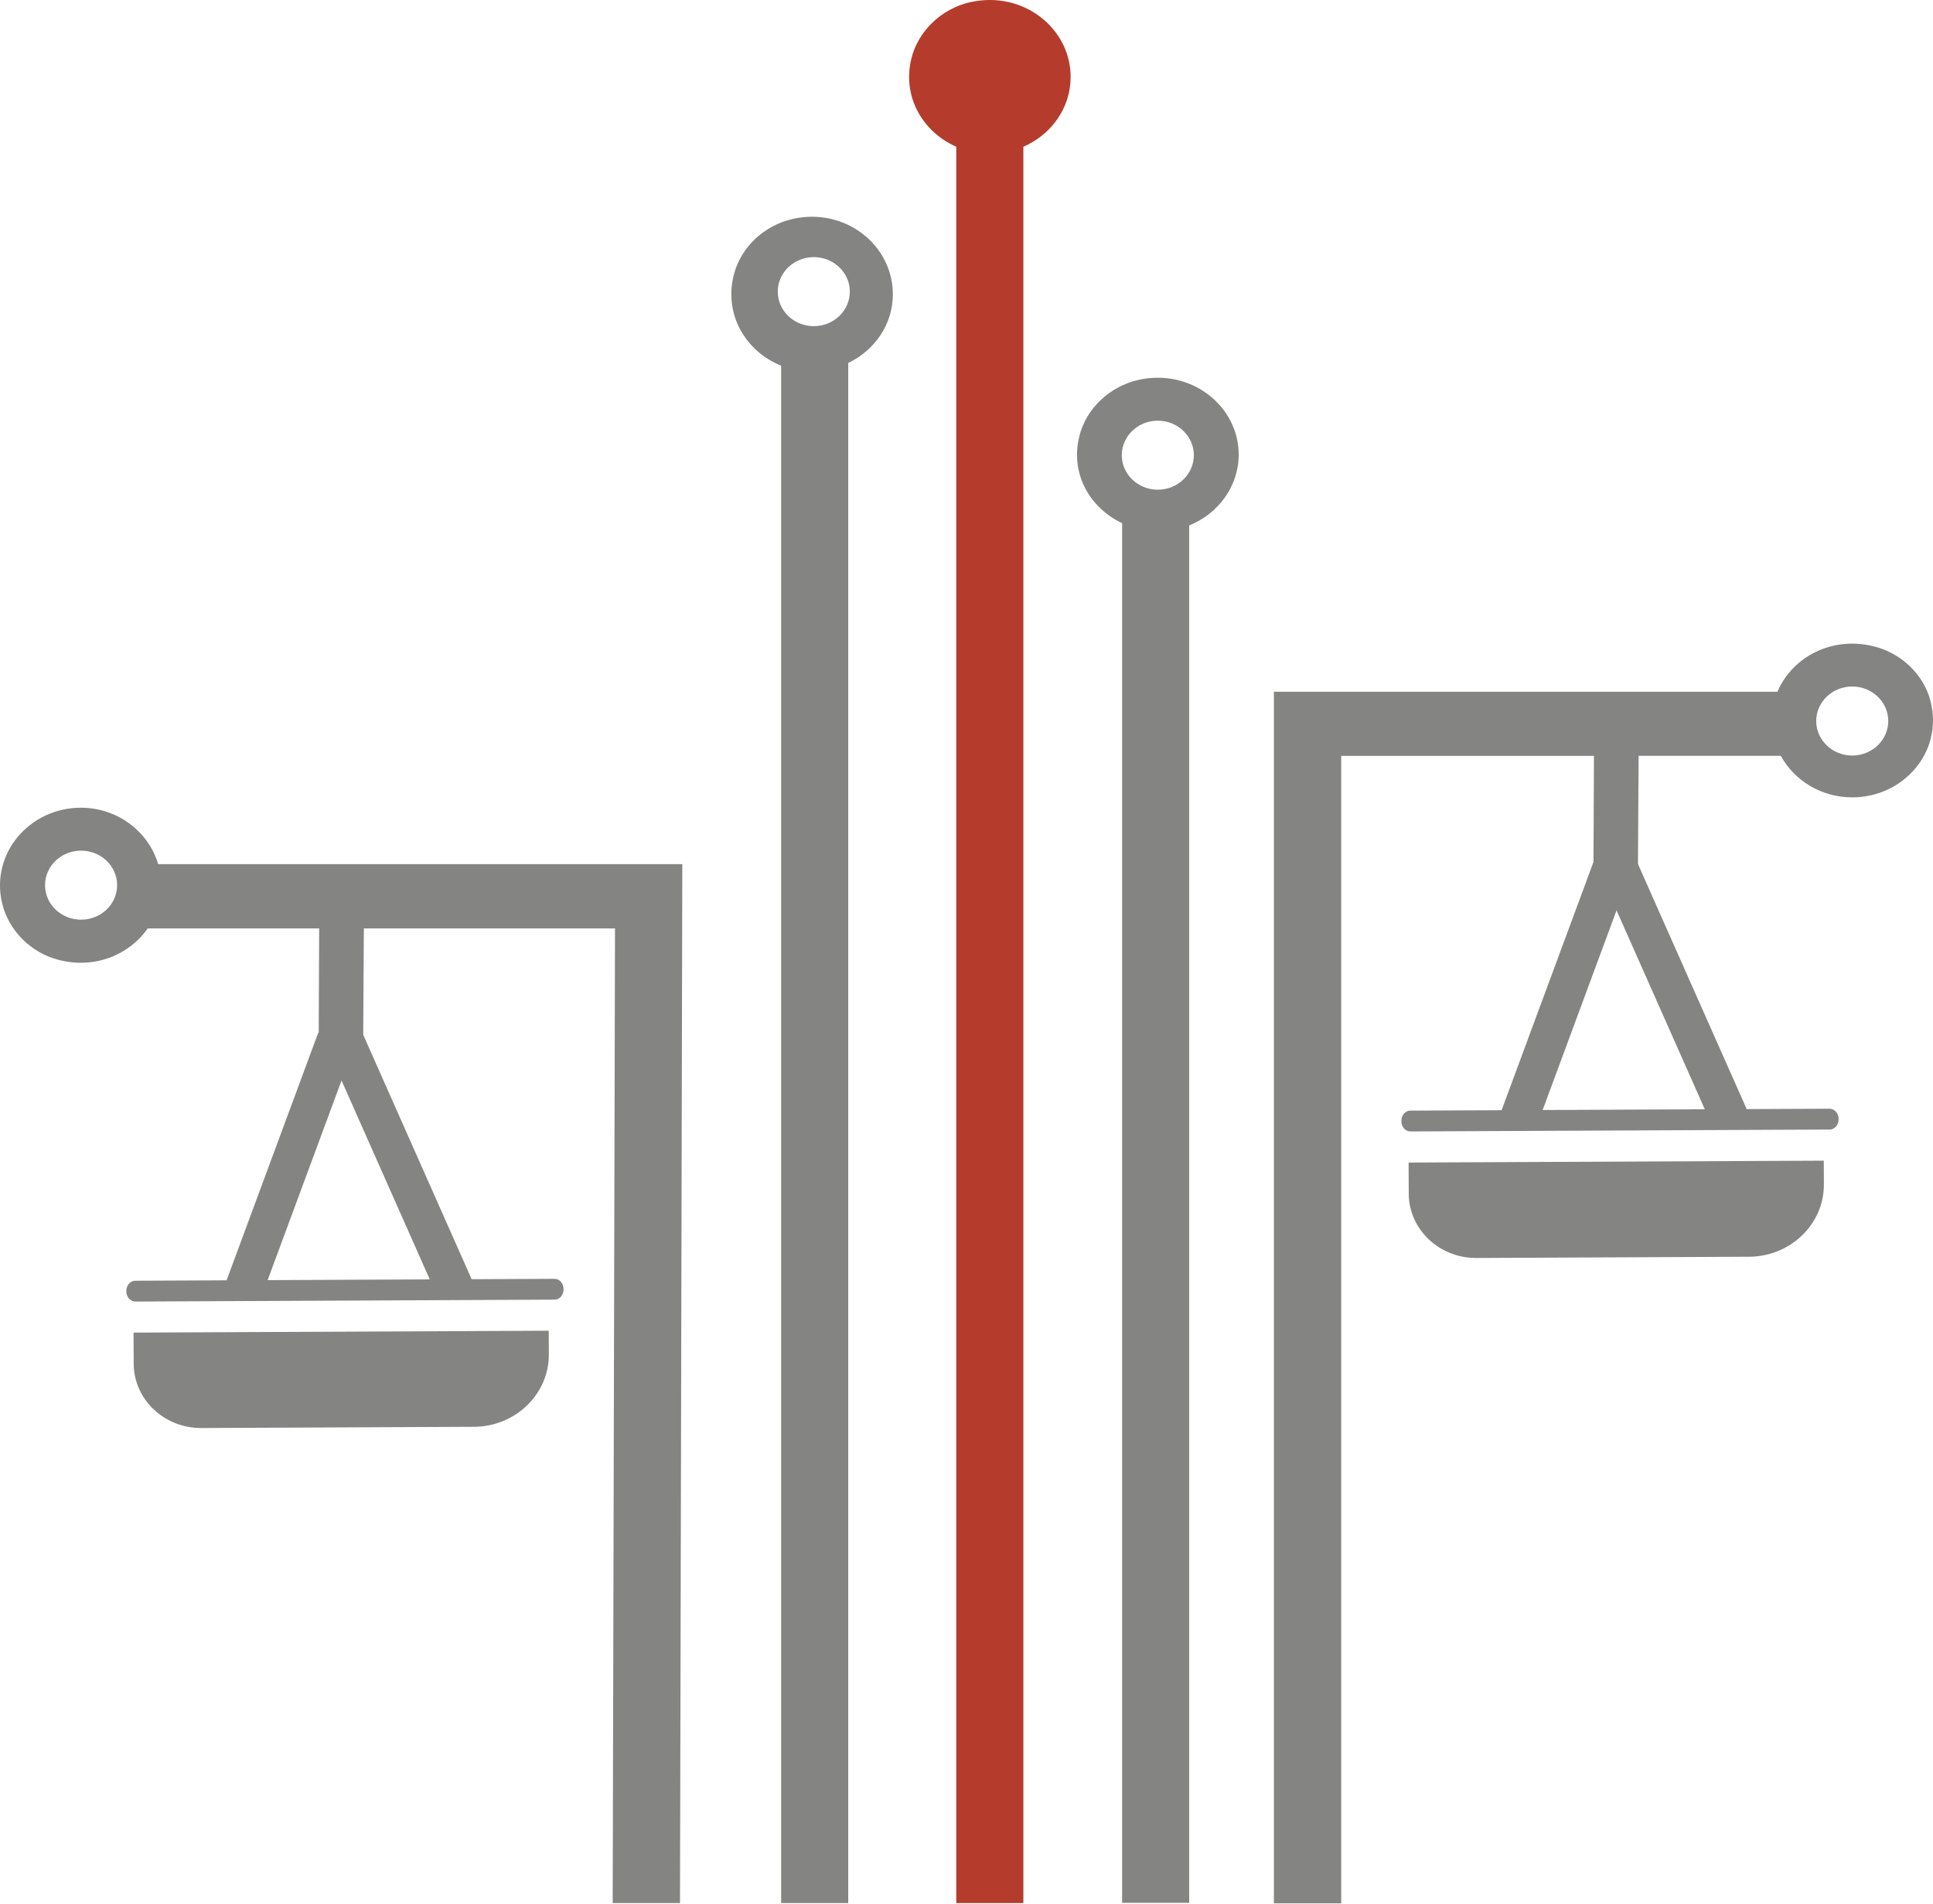
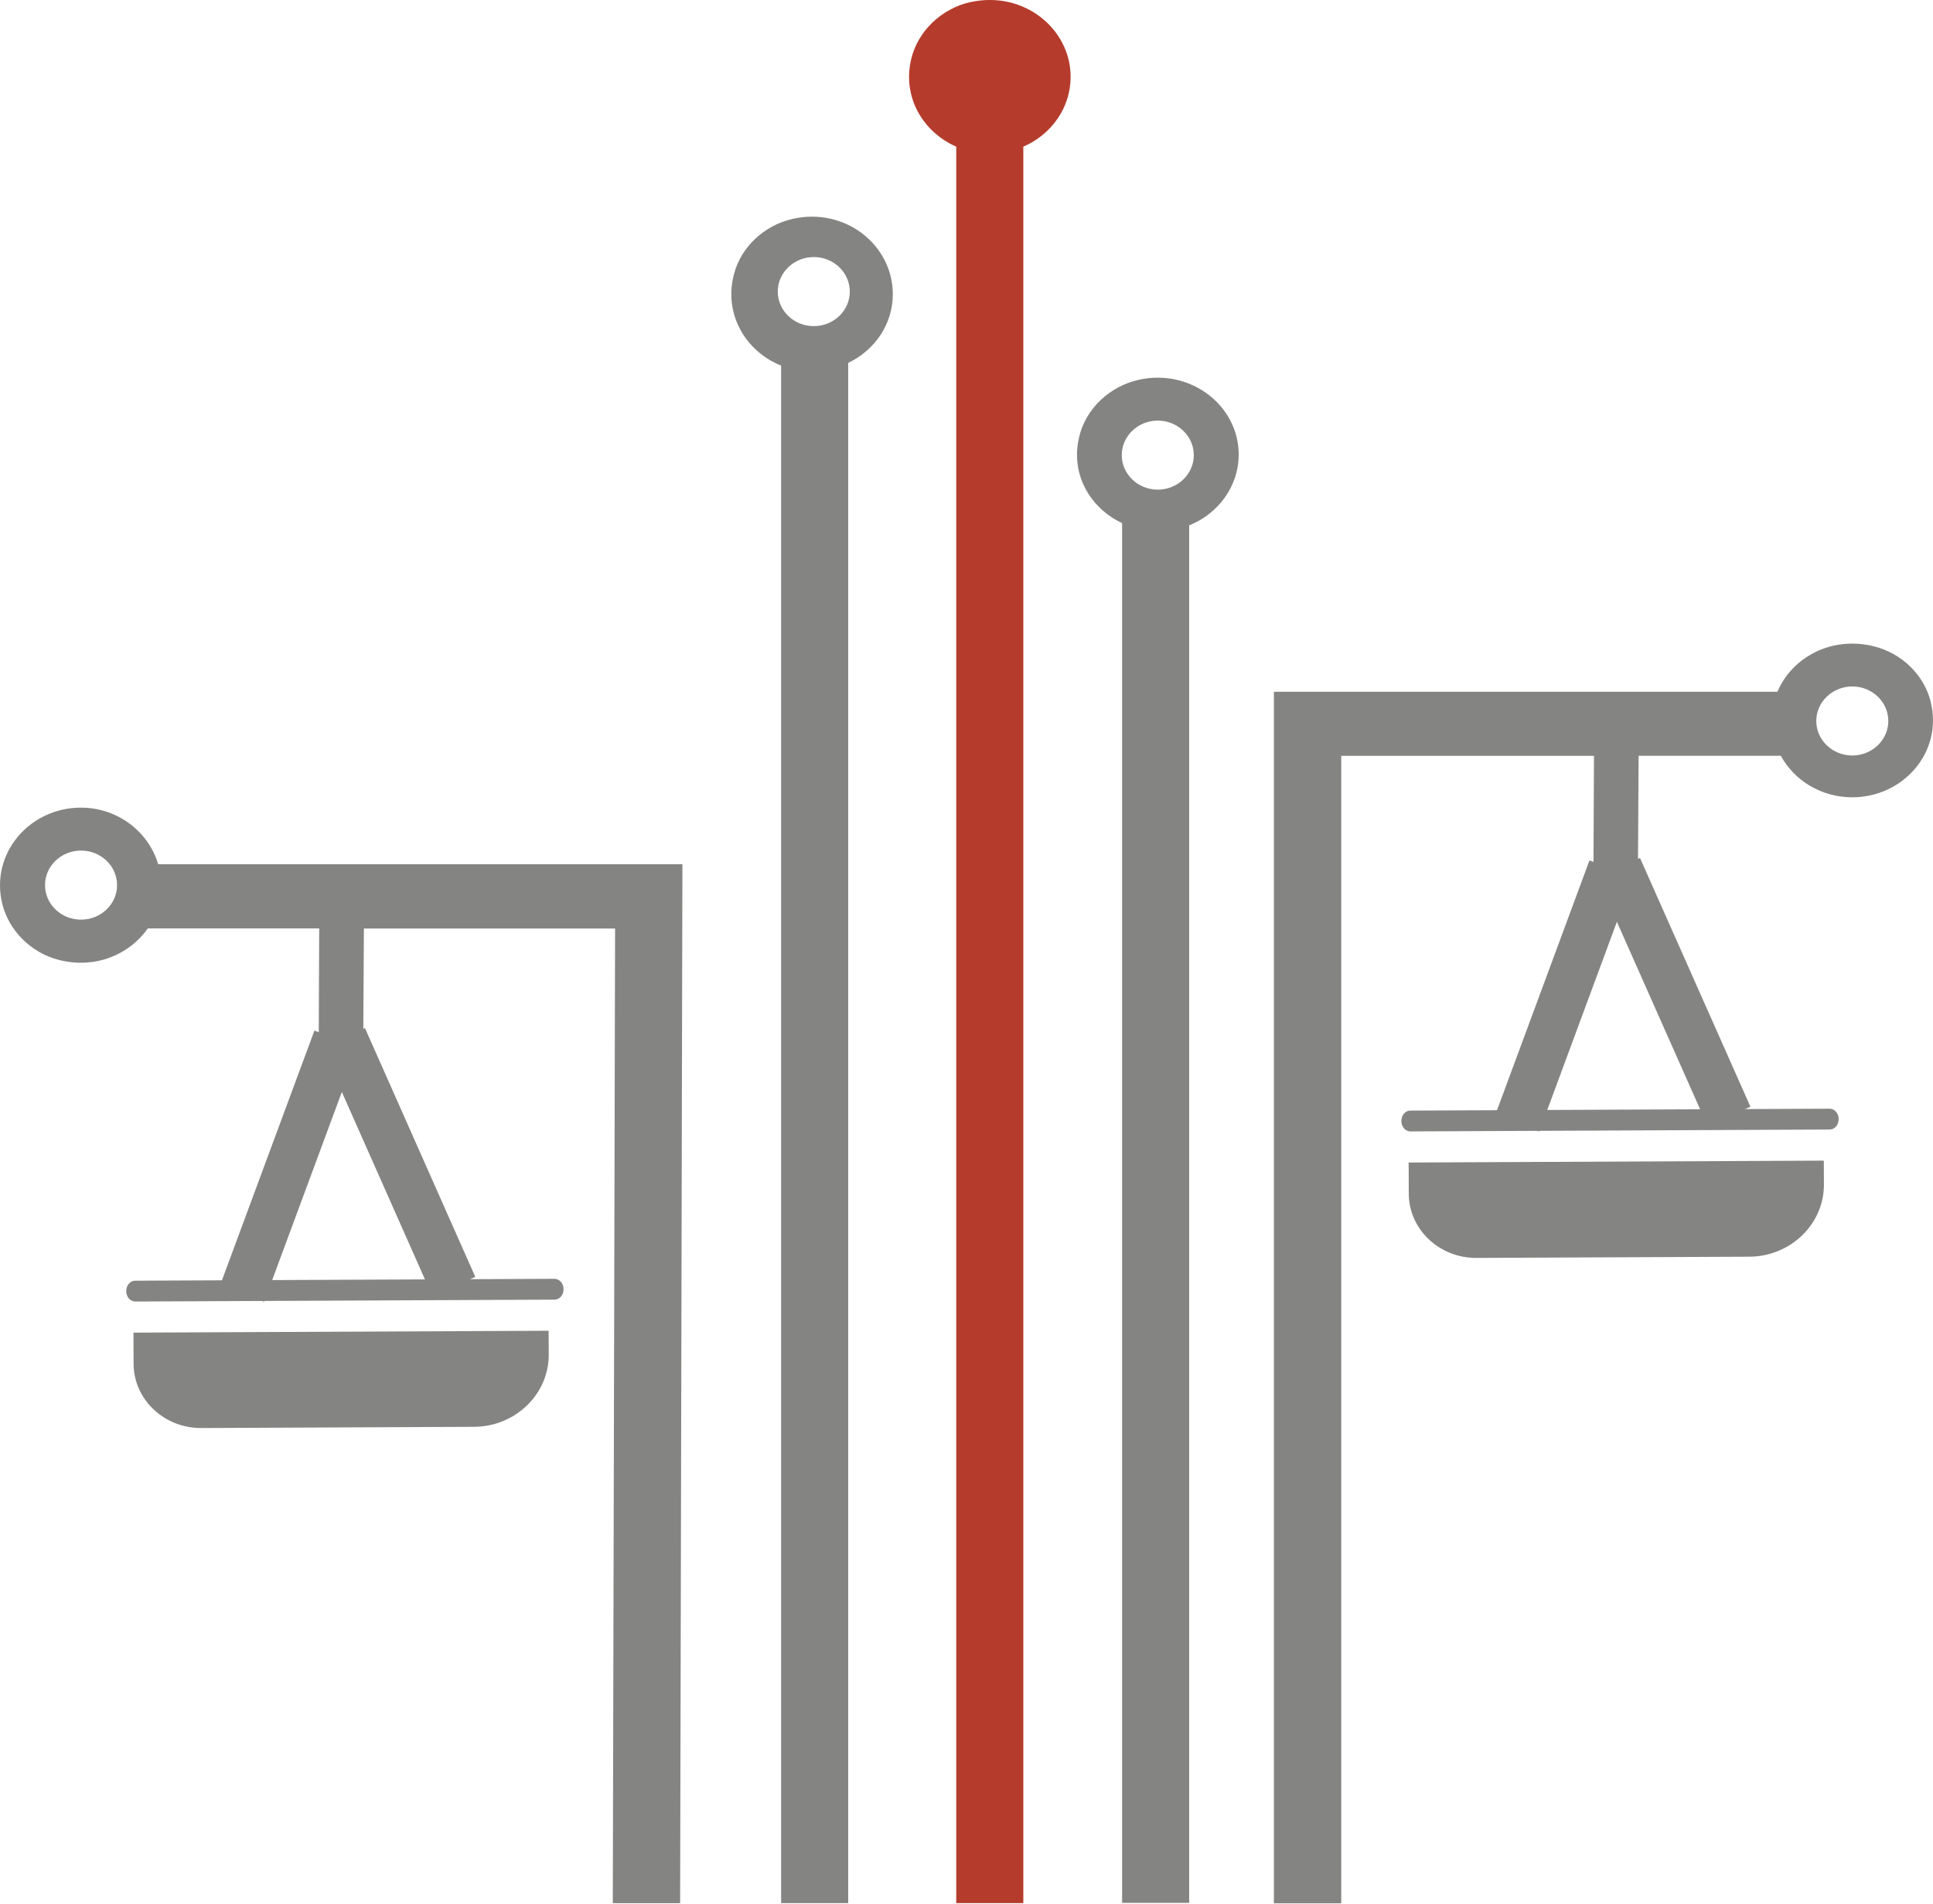
- <svg xmlns="http://www.w3.org/2000/svg" id="Layer_1" data-name="Layer 1" viewBox="0 0 287.665 283.305" version="1.1" width="287.665" height="283.305">
-   <defs id="defs330">
-     <style id="style328">
+ <svg xmlns="http://www.w3.org/2000/svg" id="Layer_1" data-name="Layer 1" viewBox="0 0 287.65 283.29">
+   <defs>
+     <style>
      .cls-1 {
        fill: #848582;
      }

      .cls-1, .cls-2 {
        stroke-width: 0px;
      }

      .cls-3 {
        fill: none;
        stroke: #848582;
        stroke-miterlimit: 10;
        stroke-width: 7px;
      }

      .cls-2 {
-         fill: #b53c2c;
+         fill: #B53C2C;
      }
    </style>
  </defs>
-   <path class="cls-2" d="m 144.452,0.305 c -4.352,0.968 -7.866,4.343 -8.851,8.521 -1.338,5.681 1.79,10.851 6.708,13.014 V 283.269 h 9.985 V 21.841 c 4.147,-1.786 7.037,-5.768 7.037,-10.394 0,-7.184 -7.004,-12.865 -14.87,-11.134 z" id="path390" />
-   <path class="cls-1" d="m 169.429,56.549 c -4.319,0.968 -7.841,4.312 -8.819,8.451 -1.371,5.587 1.642,10.638 6.38,12.873 V 283.234 h 9.984 V 78.21 c 4.319,-1.731 7.365,-5.815 7.365,-10.552 0,-7.2 -7.037,-12.849 -14.903,-11.118 z m 2.874,16.343 c -2.956,0 -5.362,-2.305 -5.362,-5.138 0,-2.833 2.406,-5.138 5.362,-5.138 2.956,0 5.362,2.305 5.362,5.138 0,2.833 -2.406,5.138 -5.362,5.138 z" id="path392" />
-   <path class="cls-1" d="m 287.314,104.42 c -0.985,-3.942 -4.294,-7.176 -8.408,-8.199 -6.38,-1.621 -12.251,1.676 -14.394,6.751 h -74.933 v 180.332 h 10.017 V 112.509 h 37.614 l -0.09,19.82 6.618,-0.173 0.115,-19.655 h 21.16 c 1.995,3.659 5.994,6.185 10.641,6.185 7.57,0 13.564,-6.727 11.651,-14.273 z m -11.668,8.041 c -2.956,0 -5.362,-2.305 -5.362,-5.138 0,-2.833 2.406,-5.138 5.362,-5.138 2.956,0 5.362,2.305 5.362,5.138 0,2.833 -2.406,5.138 -5.362,5.138 z" id="path394" />
-   <g id="g404" transform="matrix(0.8210933,0,0,0.7868399,-0.00338568,-0.0092601)">
-     <line class="cls-3" x1="62.26" y1="196.3" x2="82.26" y2="243.36" id="line396" />
-     <line class="cls-3" x1="60.99" y1="196.52" x2="43.9" y2="244.71" id="line398" />
-     <path class="cls-1" d="m 24.26,251.92 h 75.26 v 4.47 c 0,7.53 -6.11,13.64 -13.64,13.64 H 36.47 c -6.73,0 -12.2,-5.47 -12.2,-12.2 v -5.91 0 z" transform="rotate(-0.27,63.03686,265.4078)" id="path400" />
-     <path class="cls-1" d="m 100.53,245.87 -75.99,0.36 c -0.9,0 -1.63,-0.85 -1.64,-1.92 v -0.09 c 0,-1.06 0.72,-1.93 1.62,-1.93 l 75.99,-0.36 c 0.9,0 1.63,0.85 1.64,1.92 v 0.09 c 0,1.06 -0.72,1.93 -1.62,1.93 z" id="path402" />
+   <path id="path390" class="cls-2" d="M144.44.3c-4.35.97-7.87,4.34-8.85,8.52-1.34,5.68,1.79,10.85,6.71,13.01v261.43h9.98V21.83c4.15-1.79,7.04-5.77,7.04-10.39,0-7.18-7-12.86-14.87-11.13h0Z" />
+   <path id="path392" class="cls-1" d="M169.42,56.54c-4.32.97-7.84,4.31-8.82,8.45-1.37,5.59,1.64,10.64,6.38,12.87v205.36h9.98V78.2c4.32-1.73,7.37-5.81,7.37-10.55,0-7.2-7.04-12.85-14.9-11.12h0ZM172.29,72.88c-2.96,0-5.36-2.31-5.36-5.14s2.41-5.14,5.36-5.14,5.36,2.31,5.36,5.14-2.41,5.14-5.36,5.14Z" />
+   <path id="path394" class="cls-1" d="M287.3,104.41c-.99-3.94-4.29-7.18-8.41-8.2-6.38-1.62-12.25,1.68-14.39,6.75h-74.93v180.33h10.02V112.5h37.61l-.09,19.82,6.62-.17.11-19.66h21.16c2,3.66,5.99,6.18,10.64,6.18,7.57,0,13.56-6.73,11.65-14.27h.01ZM275.64,112.45c-2.96,0-5.36-2.31-5.36-5.14s2.41-5.14,5.36-5.14,5.36,2.31,5.36,5.14-2.41,5.14-5.36,5.14Z" />
+   <g id="g404">
+     <line id="line396" class="cls-3" x1="51.11" y1="154.44" x2="67.53" y2="191.47" />
+     <line id="line398" class="cls-3" x1="50.07" y1="154.61" x2="36.03" y2="192.53" />
+     <path id="path400" class="cls-1" d="M19.85,198.35l61.79-.28.02,3.52c.03,5.92-4.96,10.76-11.15,10.78l-40.57.18c-5.53.02-10.04-4.26-10.06-9.55l-.02-4.65h0Z" />
+     <path id="path402" class="cls-1" d="M82.53,193.44l-62.39.28c-.74,0-1.34-.67-1.35-1.51v-.07c0-.83.59-1.52,1.33-1.52l62.39-.28c.74,0,1.34.67,1.35,1.51v.07c0,.83-.59,1.52-1.33,1.52Z" />
  </g>
-   <g id="g414" transform="matrix(0.8210933,0,0,0.7868399,-0.00338568,-0.0092601)">
-     <line class="cls-3" x1="293.35" y1="164.12" x2="313.35" y2="211.17" id="line406" />
-     <line class="cls-3" x1="292.08" y1="164.33" x2="274.99" y2="212.52" id="line408" />
-     <path class="cls-1" d="m 255.35,219.73 h 75.26 v 4.47 c 0,7.53 -6.11,13.64 -13.64,13.64 h -49.41 c -6.73,0 -12.2,-5.47 -12.2,-12.2 v -5.91 0 z" transform="rotate(-0.27,298.6657,232.0098)" id="path410" />
-     <path class="cls-1" d="m 331.62,213.69 -75.99,0.36 c -0.9,0 -1.63,-0.85 -1.64,-1.92 v -0.09 c 0,-1.06 0.72,-1.93 1.62,-1.93 l 75.99,-0.36 c 0.9,0 1.63,0.85 1.64,1.92 v 0.09 c 0,1.06 -0.72,1.93 -1.62,1.93 z" id="path412" />
+   <g id="g414">
+     <line id="line406" class="cls-3" x1="240.85" y1="129.12" x2="257.28" y2="166.14" />
+     <line id="line408" class="cls-3" x1="239.81" y1="129.28" x2="225.78" y2="167.2" />
+     <path id="path410" class="cls-1" d="M209.61,173.03l61.79-.28.02,3.52c.03,5.92-4.96,10.76-11.15,10.78l-40.57.18c-5.53.02-10.04-4.26-10.06-9.55l-.02-4.65h0Z" />
+     <path id="path412" class="cls-1" d="M272.28,168.12l-62.39.28c-.74,0-1.34-.67-1.35-1.51v-.07c0-.83.59-1.52,1.33-1.52l62.39-.28c.74,0,1.34.67,1.35,1.51v.07c0,.83-.59,1.52-1.33,1.52h0Z" />
  </g>
-   <path class="cls-1" d="m 23.537,128.623 c -1.429,-4.823 -6.019,-8.396 -11.504,-8.396 -7.603,0 -13.564,6.798 -11.684,14.368 1.01,3.974 4.261,7.223 8.375,8.285 5.452,1.401 10.551,-0.803 13.261,-4.682 h 25.511 l -0.09,21.087 6.618,-0.173 0.123,-20.914 h 37.376 l -0.345,145.07 10.017,3.9e-4 0.345,-154.638 H 23.537 Z m -11.471,8.27 c -2.964,0 -5.362,-2.298 -5.362,-5.138 0,-2.841 2.398,-5.138 5.362,-5.138 2.964,0 5.362,2.298 5.362,5.138 0,2.84 -2.398,5.138 -5.362,5.138 z" id="path416" />
-   <path class="cls-1" d="m 117.889,32.613 c -4.114,0.944 -7.513,4.084 -8.613,8.026 -1.7,6.082 1.7,11.685 6.971,13.793 V 283.269 h 9.984 V 54.031 c 3.933,-1.888 6.643,-5.744 6.643,-10.229 0,-7.286 -7.061,-13.022 -14.993,-11.197 z m 3.219,15.934 c -2.964,0 -5.362,-2.298 -5.362,-5.138 0,-2.84 2.406,-5.138 5.362,-5.138 2.956,0 5.362,2.298 5.362,5.138 0,2.84 -2.398,5.138 -5.362,5.138 z" id="path428" />
+   <path id="path416" class="cls-1" d="M23.53,128.61c-1.43-4.82-6.02-8.4-11.5-8.4-7.6,0-13.56,6.8-11.68,14.37,1.01,3.97,4.26,7.22,8.38,8.29,5.45,1.4,10.55-.8,13.26-4.68h25.51l-.09,21.09,6.62-.17.12-20.91h37.38l-.34,145.07h10.02l.34-154.64H23.53v-.02ZM12.06,136.88c-2.96,0-5.36-2.3-5.36-5.14s2.4-5.14,5.36-5.14,5.36,2.3,5.36,5.14-2.4,5.14-5.36,5.14Z" />
+   <path id="path428" class="cls-1" d="M117.88,32.6c-4.11.94-7.51,4.08-8.61,8.03-1.7,6.08,1.7,11.68,6.97,13.79v228.84h9.98V54.02c3.93-1.89,6.64-5.74,6.64-10.23,0-7.29-7.06-13.02-14.99-11.2h.01ZM121.1,48.54c-2.96,0-5.36-2.3-5.36-5.14s2.41-5.14,5.36-5.14,5.36,2.3,5.36,5.14-2.4,5.14-5.36,5.14Z" />
</svg>
